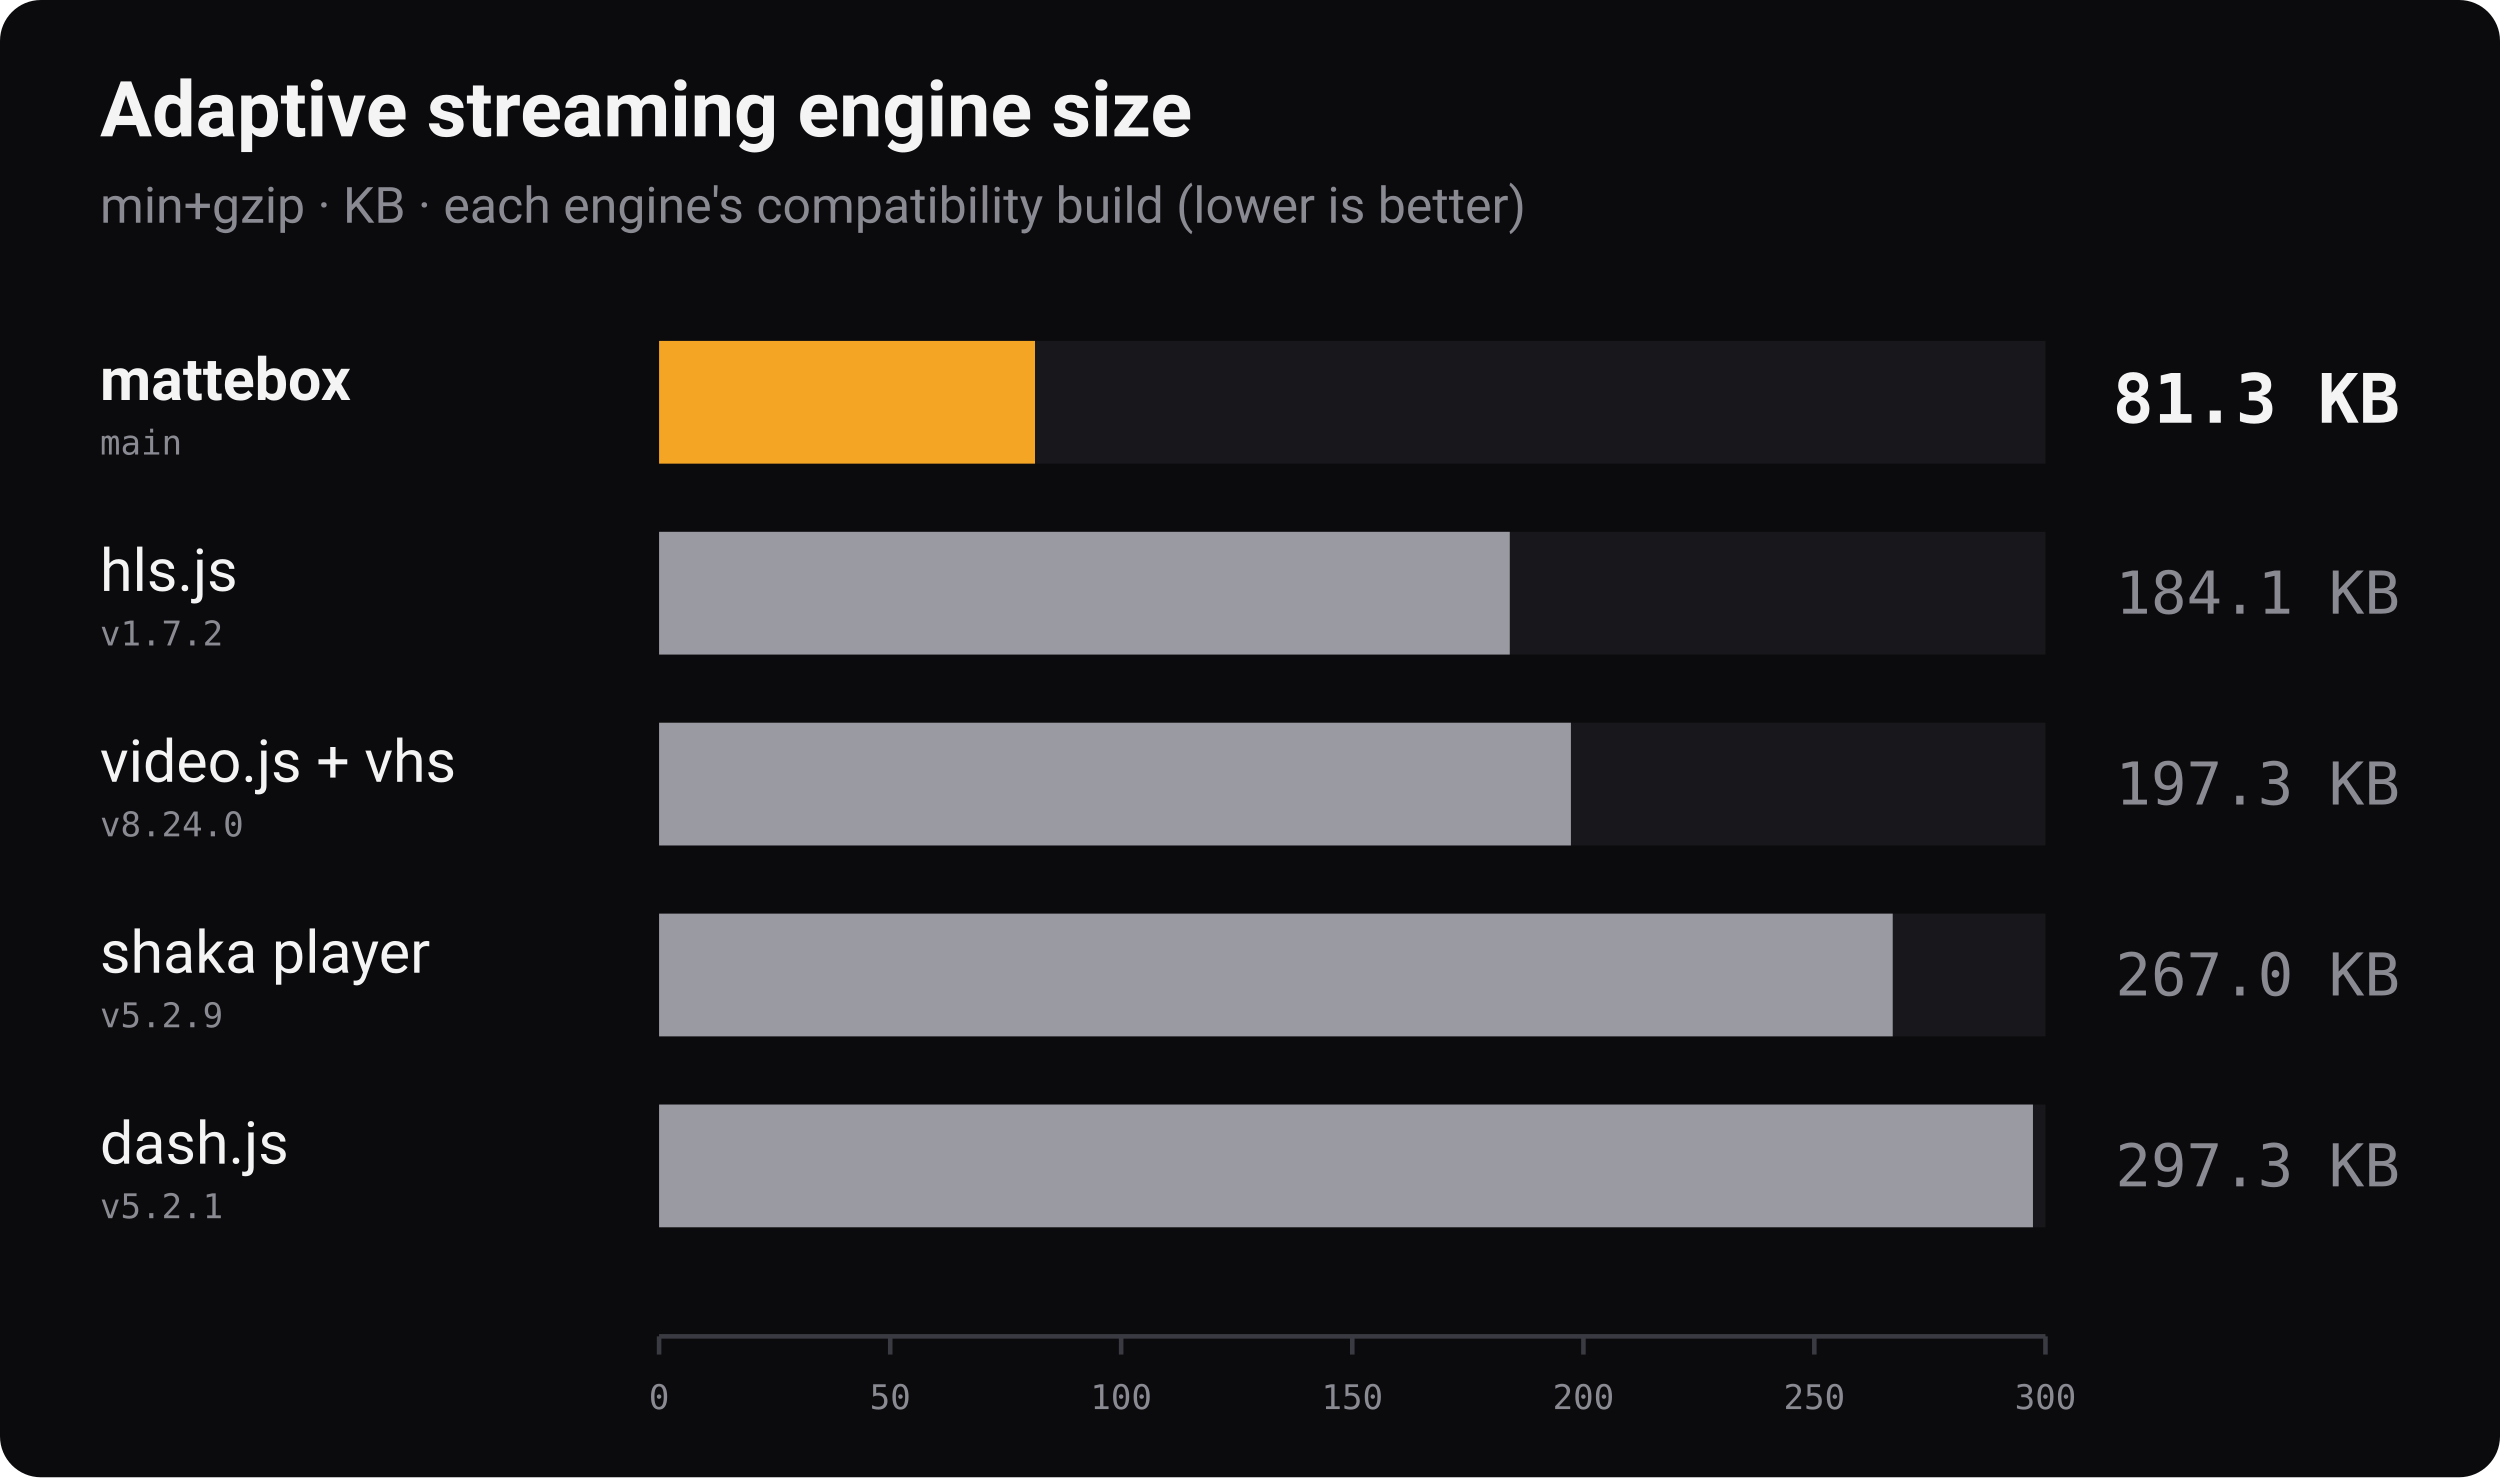
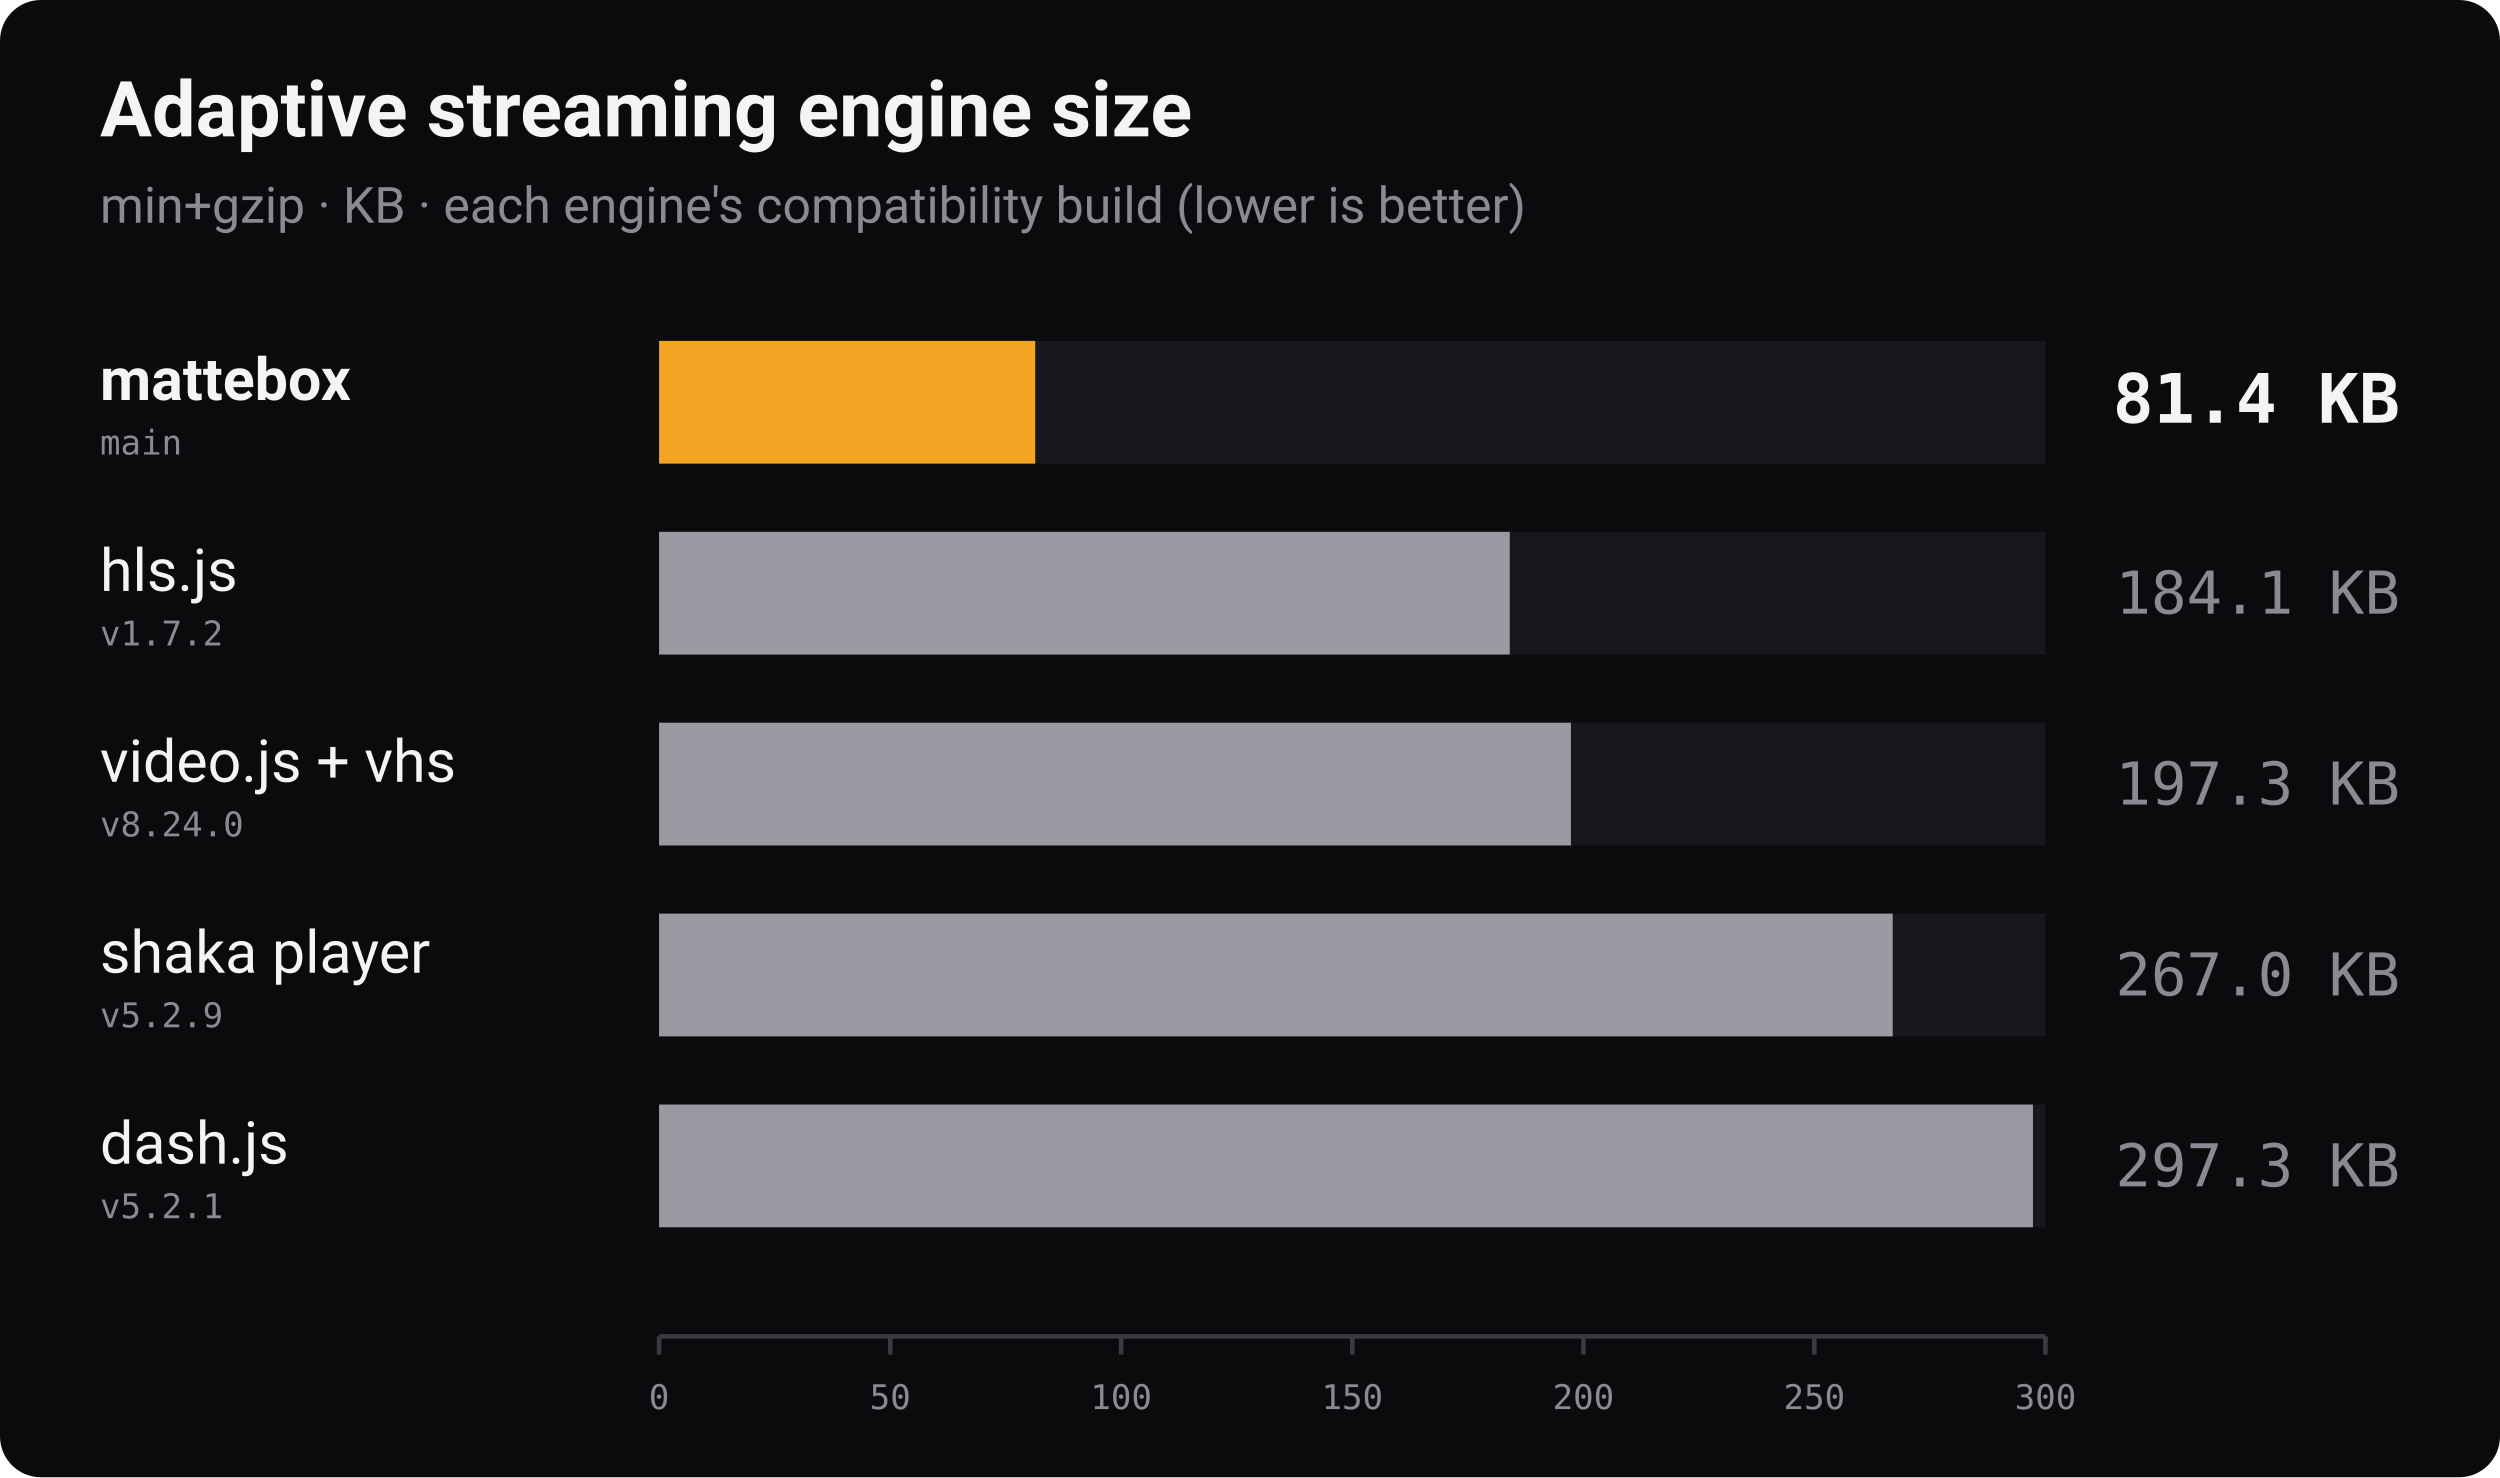
<svg xmlns="http://www.w3.org/2000/svg" width="1100" height="650" viewBox="0 0 1100 650" role="img" aria-label="Bundle size of adaptive streaming players, min+gzip, lower is better">
  <rect width="1100" height="650" rx="18" fill="#0b0b0d" />
  <text x="44" y="60" font-family="-apple-system, 'Segoe UI', Roboto, Helvetica, Arial, sans-serif" font-size="34" font-weight="700" fill="#f4f4f5">Adaptive streaming engine size</text>
  <text x="44" y="98" font-family="-apple-system, 'Segoe UI', Roboto, Helvetica, Arial, sans-serif" font-size="22" fill="#8a8a93">min+gzip · KB · each engine's compatibility build (lower is better)</text>
  <text x="44" y="176" font-family="-apple-system, 'Segoe UI', Roboto, Helvetica, Arial, sans-serif" font-size="26" font-weight="700" fill="#f4f4f5">mattebox</text>
  <text x="44" y="200" font-family="ui-monospace, 'SF Mono', Menlo, Consolas, monospace" font-size="15" fill="#8a8a93">main</text>
  <rect x="290" y="150" width="610" height="54" fill="#18181c" />
-   <rect x="290" y="150" width="165.4" height="54" fill="#f5a524" />
-   <text x="1056" y="186" text-anchor="end" font-family="ui-monospace, 'SF Mono', Menlo, Consolas, monospace" font-size="30" font-weight="700" fill="#f4f4f5">81.3 KB</text>
+   <rect x="290" y="150" width="165.5" height="54" fill="#f5a524" />
+   <text x="1056" y="186" text-anchor="end" font-family="ui-monospace, 'SF Mono', Menlo, Consolas, monospace" font-size="30" font-weight="700" fill="#f4f4f5">81.4 KB</text>
  <text x="44" y="260" font-family="-apple-system, 'Segoe UI', Roboto, Helvetica, Arial, sans-serif" font-size="26" font-weight="400" fill="#f4f4f5">hls.js</text>
  <text x="44" y="284" font-family="ui-monospace, 'SF Mono', Menlo, Consolas, monospace" font-size="15" fill="#8a8a93">v1.7.2</text>
  <rect x="290" y="234" width="610" height="54" fill="#18181c" />
  <rect x="290" y="234" width="374.3" height="54" fill="#9a9aa2" />
  <text x="1056" y="270" text-anchor="end" font-family="ui-monospace, 'SF Mono', Menlo, Consolas, monospace" font-size="26" font-weight="400" fill="#8a8a93">184.1 KB</text>
  <text x="44" y="344" font-family="-apple-system, 'Segoe UI', Roboto, Helvetica, Arial, sans-serif" font-size="26" font-weight="400" fill="#f4f4f5">video.js + vhs</text>
  <text x="44" y="368" font-family="ui-monospace, 'SF Mono', Menlo, Consolas, monospace" font-size="15" fill="#8a8a93">v8.24.0</text>
  <rect x="290" y="318" width="610" height="54" fill="#18181c" />
  <rect x="290" y="318" width="401.2" height="54" fill="#9a9aa2" />
  <text x="1056" y="354" text-anchor="end" font-family="ui-monospace, 'SF Mono', Menlo, Consolas, monospace" font-size="26" font-weight="400" fill="#8a8a93">197.3 KB</text>
  <text x="44" y="428" font-family="-apple-system, 'Segoe UI', Roboto, Helvetica, Arial, sans-serif" font-size="26" font-weight="400" fill="#f4f4f5">shaka player</text>
  <text x="44" y="452" font-family="ui-monospace, 'SF Mono', Menlo, Consolas, monospace" font-size="15" fill="#8a8a93">v5.2.9</text>
  <rect x="290" y="402" width="610" height="54" fill="#18181c" />
  <rect x="290" y="402" width="542.8" height="54" fill="#9a9aa2" />
  <text x="1056" y="438" text-anchor="end" font-family="ui-monospace, 'SF Mono', Menlo, Consolas, monospace" font-size="26" font-weight="400" fill="#8a8a93">267.0 KB</text>
  <text x="44" y="512" font-family="-apple-system, 'Segoe UI', Roboto, Helvetica, Arial, sans-serif" font-size="26" font-weight="400" fill="#f4f4f5">dash.js</text>
  <text x="44" y="536" font-family="ui-monospace, 'SF Mono', Menlo, Consolas, monospace" font-size="15" fill="#8a8a93">v5.2.1</text>
  <rect x="290" y="486" width="610" height="54" fill="#18181c" />
  <rect x="290" y="486" width="604.5" height="54" fill="#9a9aa2" />
  <text x="1056" y="522" text-anchor="end" font-family="ui-monospace, 'SF Mono', Menlo, Consolas, monospace" font-size="26" font-weight="400" fill="#8a8a93">297.3 KB</text>
  <line x1="290" y1="588" x2="900" y2="588" stroke="#3a3a42" stroke-width="2" />
  <line x1="290.0" y1="588" x2="290.0" y2="596" stroke="#3a3a42" stroke-width="2" />
  <text x="290.0" y="620" text-anchor="middle" font-family="ui-monospace, 'SF Mono', Menlo, Consolas, monospace" font-size="15" fill="#8a8a93">0</text>
  <line x1="391.7" y1="588" x2="391.7" y2="596" stroke="#3a3a42" stroke-width="2" />
  <text x="391.7" y="620" text-anchor="middle" font-family="ui-monospace, 'SF Mono', Menlo, Consolas, monospace" font-size="15" fill="#8a8a93">50</text>
  <line x1="493.3" y1="588" x2="493.3" y2="596" stroke="#3a3a42" stroke-width="2" />
  <text x="493.3" y="620" text-anchor="middle" font-family="ui-monospace, 'SF Mono', Menlo, Consolas, monospace" font-size="15" fill="#8a8a93">100</text>
  <line x1="595.0" y1="588" x2="595.0" y2="596" stroke="#3a3a42" stroke-width="2" />
  <text x="595.0" y="620" text-anchor="middle" font-family="ui-monospace, 'SF Mono', Menlo, Consolas, monospace" font-size="15" fill="#8a8a93">150</text>
  <line x1="696.7" y1="588" x2="696.7" y2="596" stroke="#3a3a42" stroke-width="2" />
  <text x="696.7" y="620" text-anchor="middle" font-family="ui-monospace, 'SF Mono', Menlo, Consolas, monospace" font-size="15" fill="#8a8a93">200</text>
  <line x1="798.3" y1="588" x2="798.3" y2="596" stroke="#3a3a42" stroke-width="2" />
  <text x="798.3" y="620" text-anchor="middle" font-family="ui-monospace, 'SF Mono', Menlo, Consolas, monospace" font-size="15" fill="#8a8a93">250</text>
  <line x1="900.0" y1="588" x2="900.0" y2="596" stroke="#3a3a42" stroke-width="2" />
  <text x="900.0" y="620" text-anchor="middle" font-family="ui-monospace, 'SF Mono', Menlo, Consolas, monospace" font-size="15" fill="#8a8a93">300</text>
</svg>
